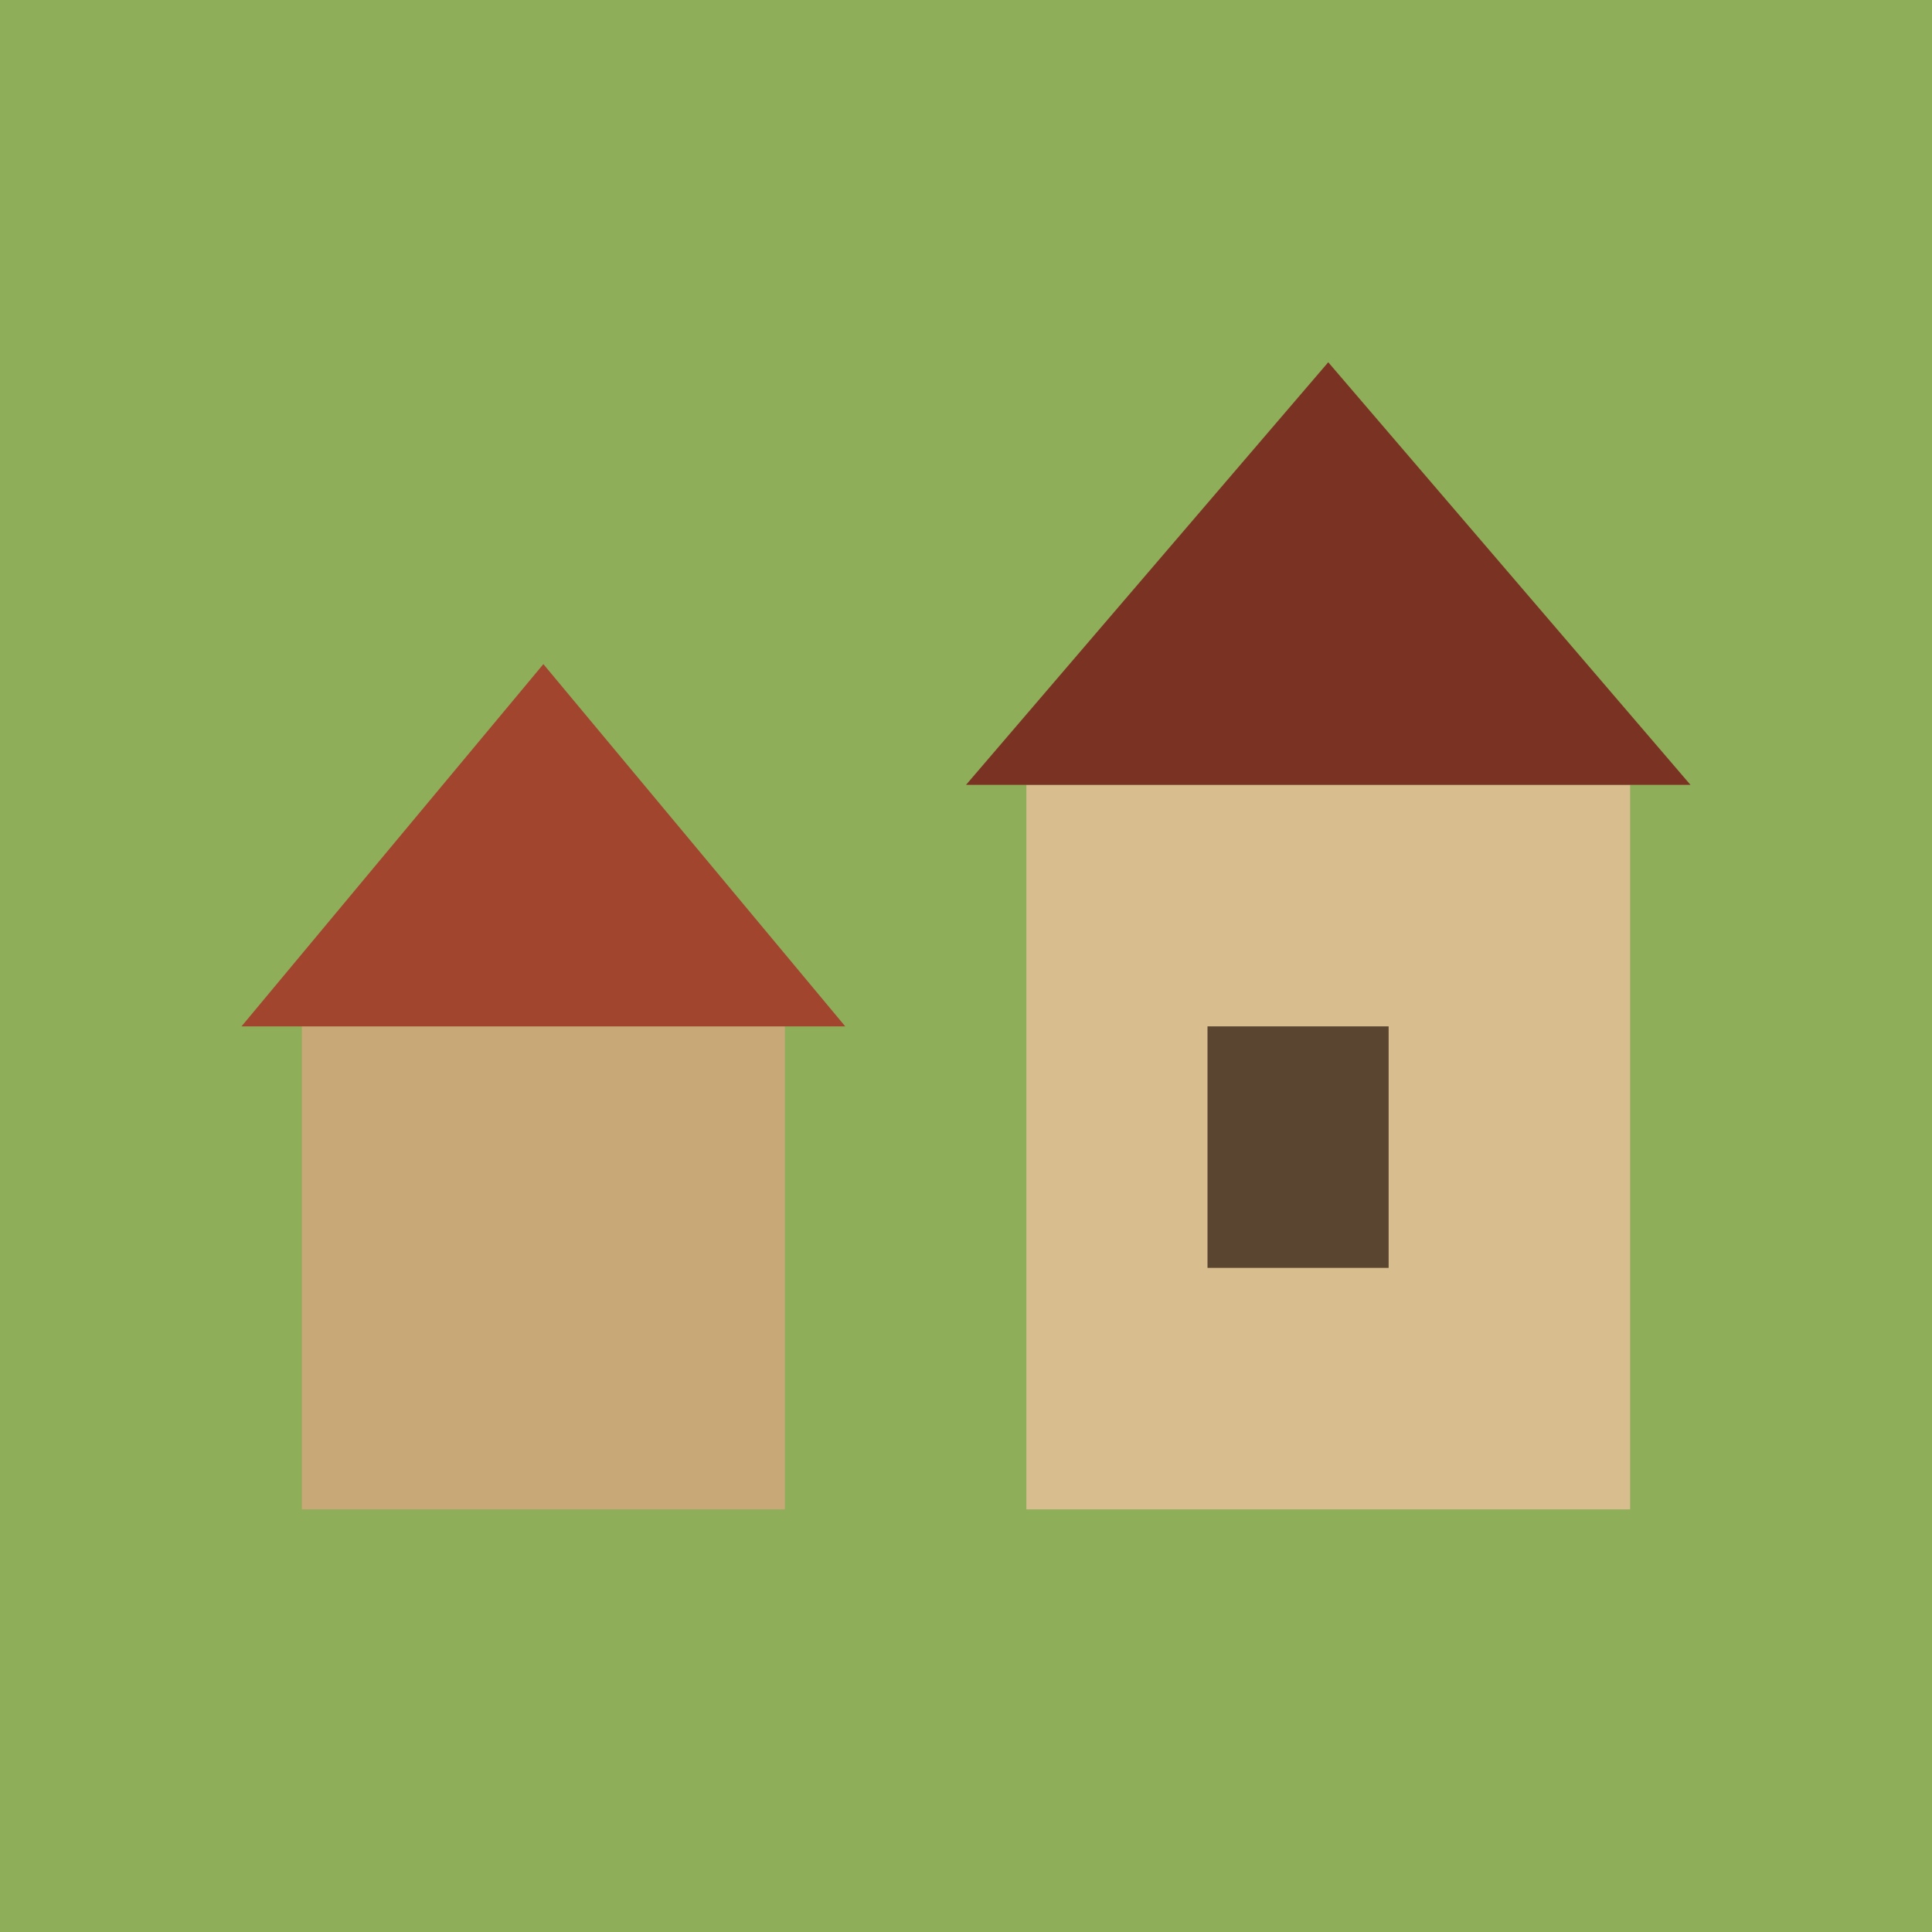
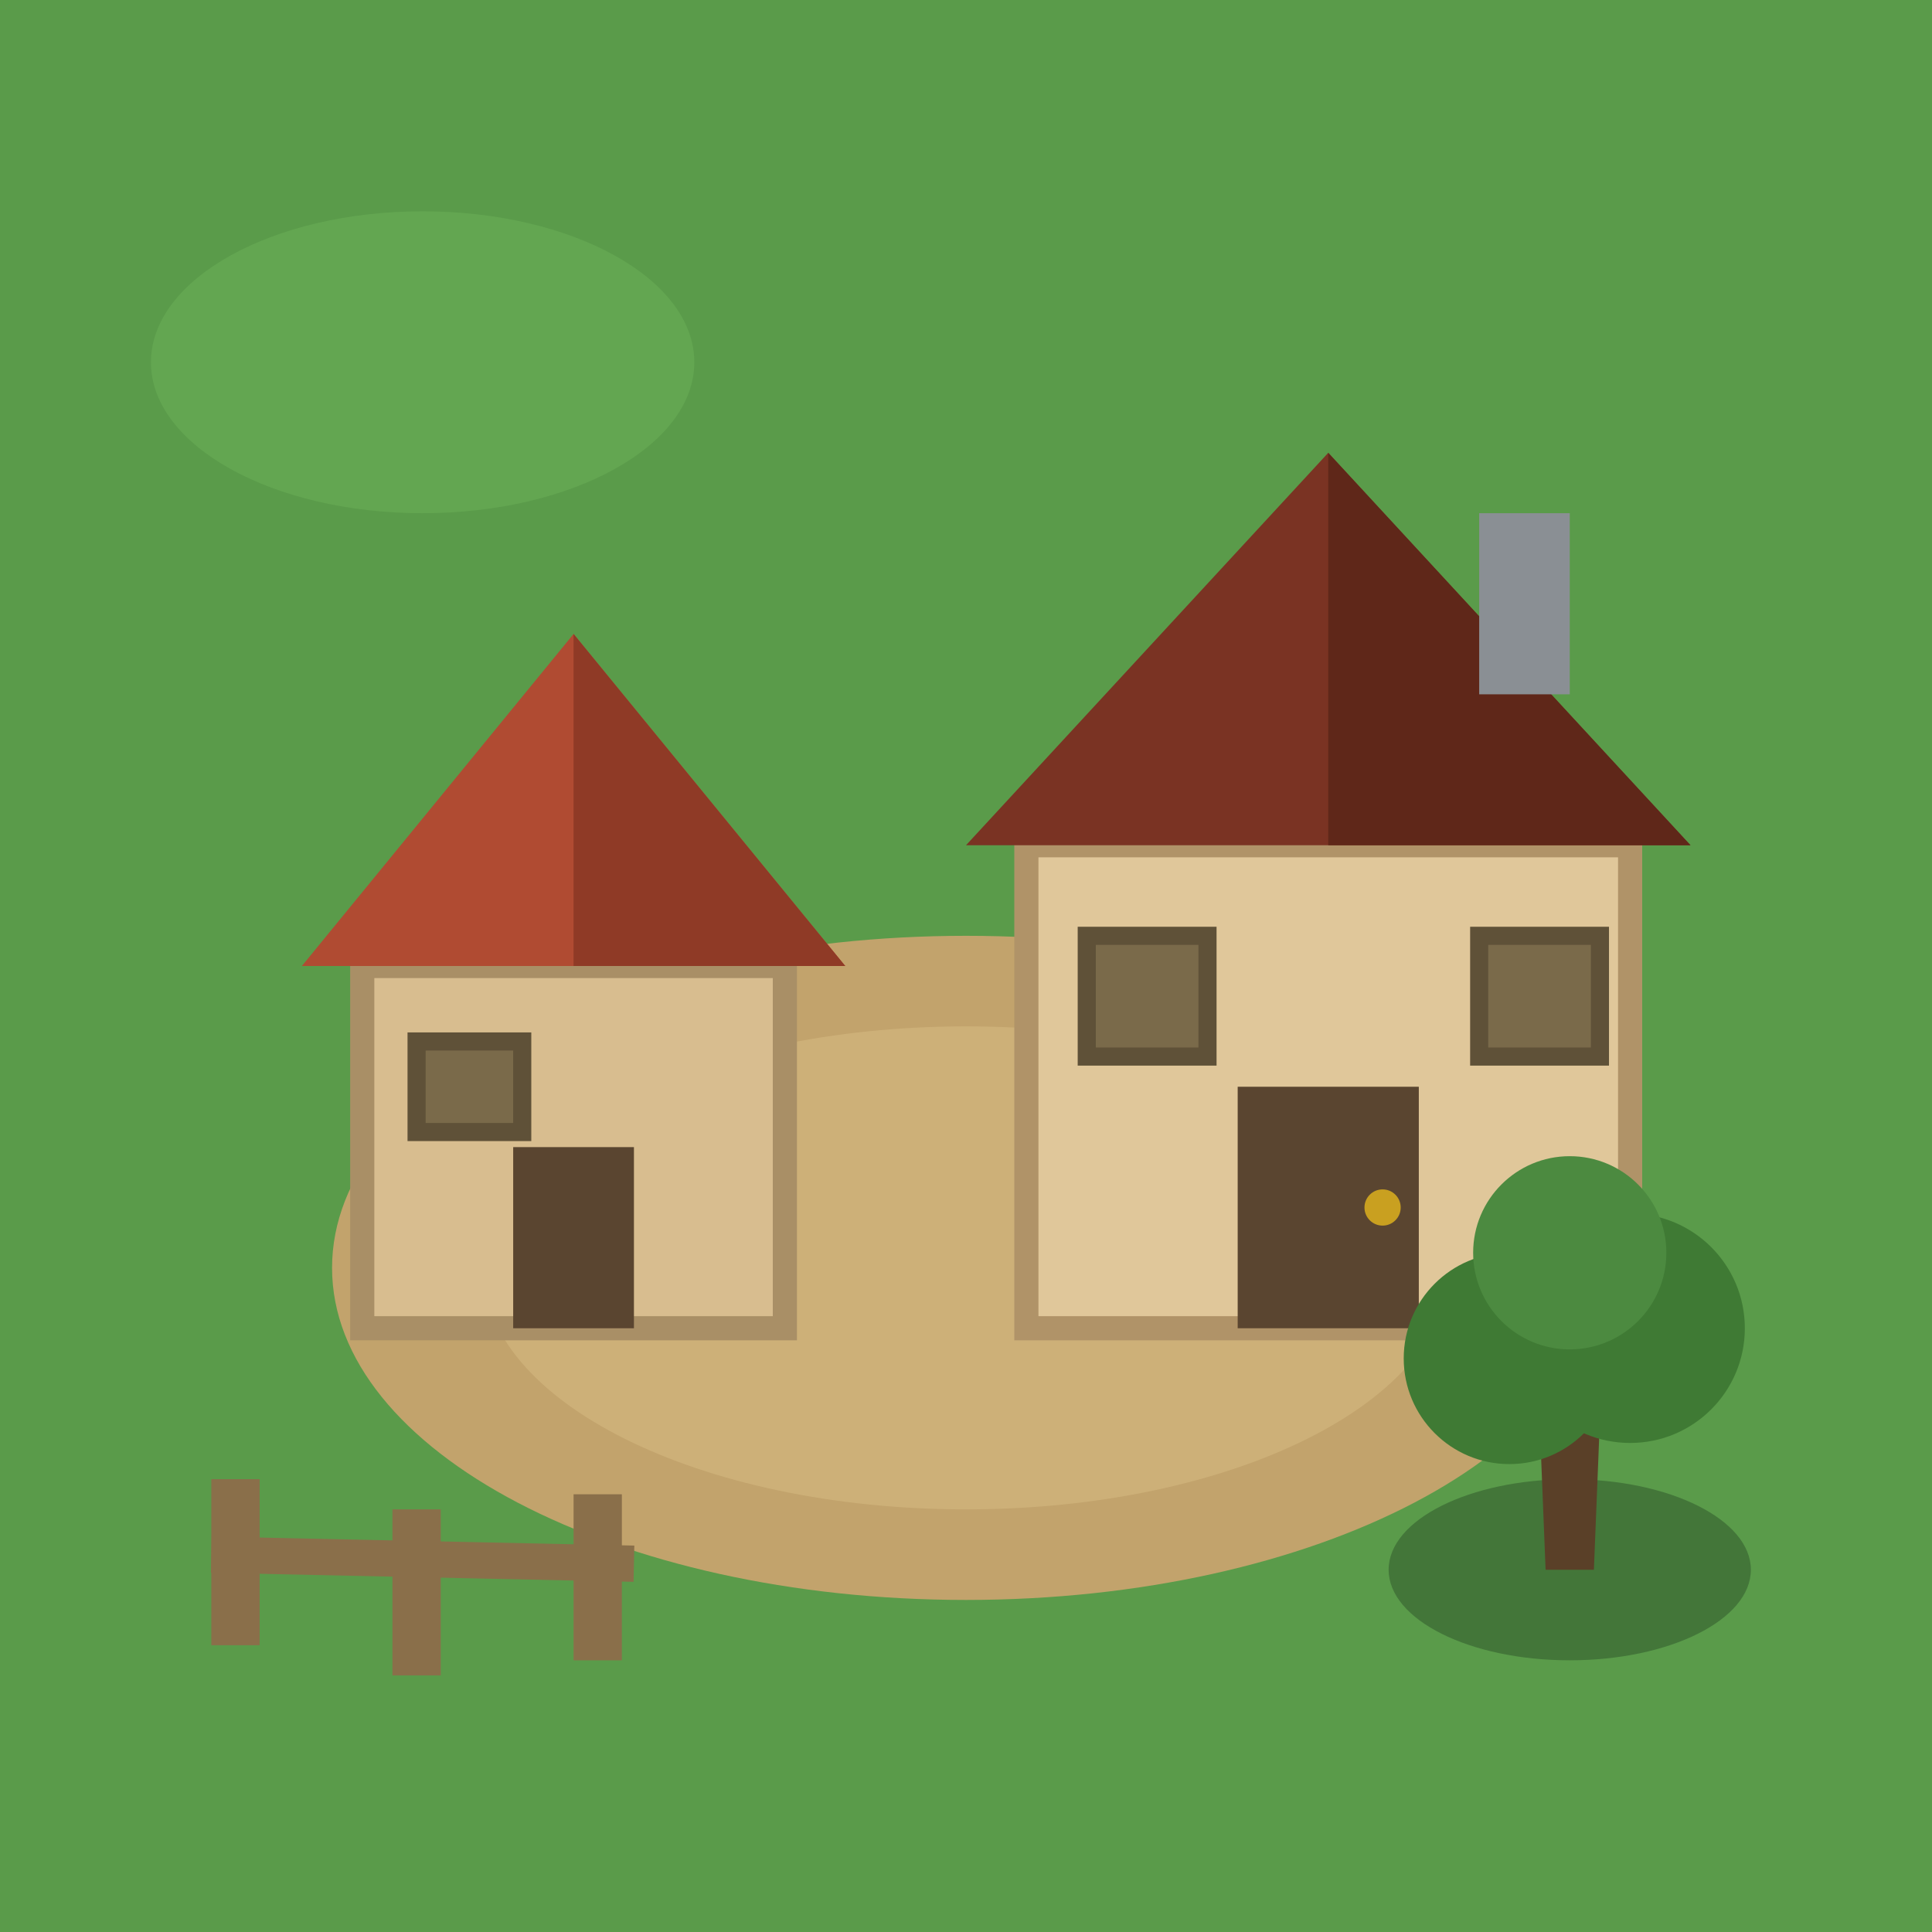
<svg xmlns="http://www.w3.org/2000/svg" viewBox="0 0 64 64">
-   <rect width="64" height="64" fill="#8fae5a" />
+   <rect width="64" height="64" fill="#5a9b4a" />
+   <ellipse cx="14" cy="12" rx="9" ry="5" fill="#63a651" />
+   <ellipse cx="32" cy="42" rx="21" ry="11" fill="#c2a36c" />
+   <ellipse cx="32" cy="42" rx="16" ry="8" fill="#cdb078" />
  <g>
-     <rect x="10" y="34" width="16" height="16" fill="#c9a877" />
-     <polygon points="8,34 18,22 28,34" fill="#a2452f" />
-     <rect x="34" y="26" width="20" height="24" fill="#d8bd8f" />
-     <polygon points="32,26 44,12 56,26" fill="#7a3323" />
-     <rect x="40" y="34" width="6" height="8" fill="#5a4530" />
+     <rect x="12" y="32" width="14" height="12" fill="#d8bd8f" />
+     <rect x="12" y="32" width="14" height="12" fill="none" stroke="#a98f66" stroke-width="0.8" />
+     <polygon points="10,32 19,21 28,32" fill="#b04b32" />
+     <polygon points="19,21 28,32 19,32" fill="#8f3a26" />
+     <rect x="17" y="38" width="4" height="6" fill="#5a4530" />
+     <rect x="13.8" y="34.5" width="3.5" height="3" fill="#7a6a4a" stroke="#5f5138" stroke-width="0.6" />
+   </g>
+   <g>
+     <rect x="34" y="28" width="20" height="16" fill="#e0c79a" />
+     <rect x="34" y="28" width="20" height="16" fill="none" stroke="#b09368" stroke-width="0.8" />
+     <polygon points="32,28 44,15 56,28" fill="#7a3323" />
+     <polygon points="44,15 56,28 44,28" fill="#5f2719" />
+     <rect x="49" y="17" width="3" height="6" fill="#8a8f94" />
+     <rect x="41" y="36" width="6" height="8" fill="#5a4530" />
+     <circle cx="45.8" cy="40" r="0.6" fill="#c9a020" />
+     <rect x="36" y="31" width="4" height="4" fill="#7a6a4a" stroke="#5f5138" stroke-width="0.6" />
+     <rect x="49" y="31" width="4" height="4" fill="#7a6a4a" stroke="#5f5138" stroke-width="0.6" />
+   </g>
+   <g fill="#8a6f4a">
+     <rect x="7" y="49" width="1.6" height="5.5" />
+     <rect x="13" y="50" width="1.6" height="5.5" />
+     <rect x="19" y="49.5" width="1.6" height="5.5" />
+   </g>
+   <path d="M7 51.5 L21 51.8" stroke="#8a6f4a" stroke-width="1.2" fill="none" />
+   <g>
+     <ellipse cx="52" cy="52" rx="6" ry="3" fill="#2b5228" opacity="0.5" />
+     <path d="M51.2 52 L51 47 L53 47 L52.8 52 Z" fill="#5a4028" />
+     <circle cx="50" cy="45" r="3.5" fill="#3f7a34" />
+     <circle cx="54" cy="44" r="3.8" fill="#3f7a34" />
+     <circle cx="52" cy="41.5" r="3.2" fill="#4c8a40" />
  </g>
</svg>
